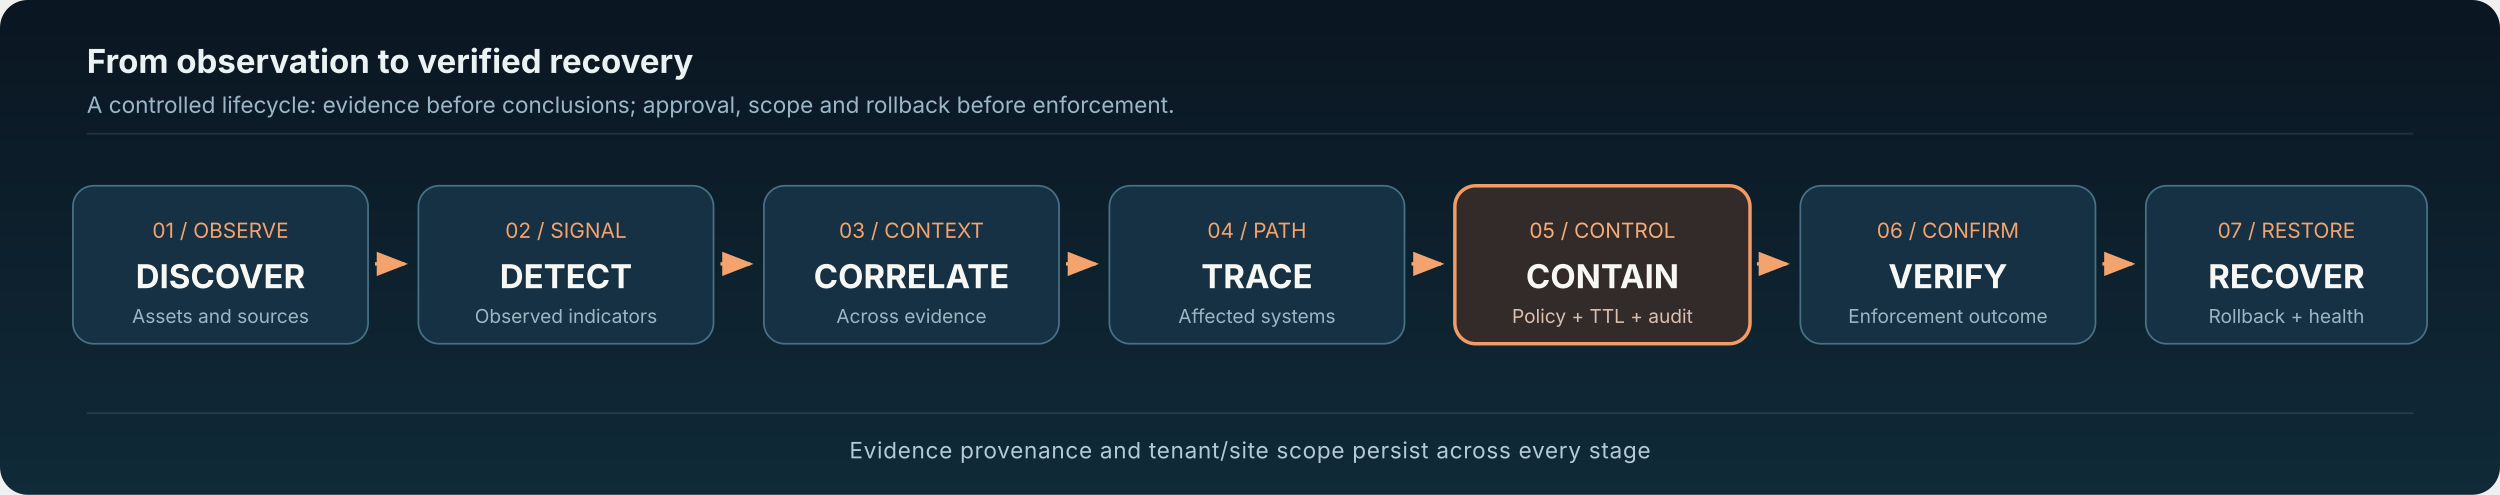
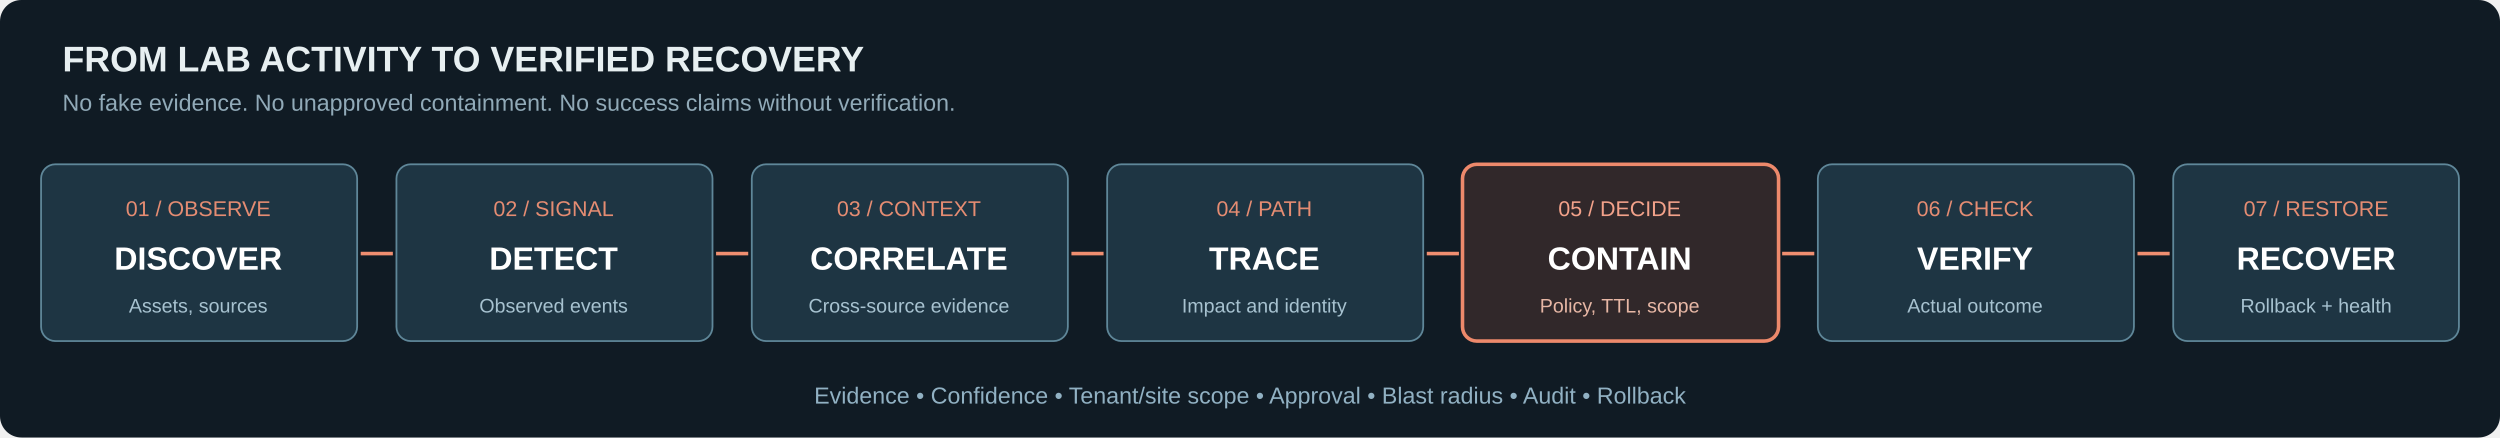
- <svg xmlns="http://www.w3.org/2000/svg" width="1440" height="285" viewBox="0 0 1440 285" role="img" aria-labelledby="title description">
-   <defs>
-     <linearGradient id="bg" x1="0" y1="0" x2="0" y2="1">
-       <stop stop-color="#0a1621" />
-       <stop offset="1" stop-color="#102a38" />
-     </linearGradient>
-     <marker id="arrow" markerWidth="10" markerHeight="10" refX="8" refY="3.5" orient="auto">
-       <path d="M0 0L9 3.5L0 7z" fill="#f3a36e" />
-     </marker>
-   </defs>
-   <rect width="1440" height="285" rx="16" fill="url(#bg)" />
-   <g font-family="Inter,Arial,Helvetica,sans-serif">
-     <text x="50" y="42" fill="#eaf2f3" font-size="19" font-weight="700">From observation to verified recovery</text>
-     <text x="50" y="65" fill="#9bb7c7" font-size="13">A controlled lifecycle: evidence before conclusions; approval, scope and rollback before enforcement.</text>
+ <svg xmlns="http://www.w3.org/2000/svg" width="1400" height="245" viewBox="0 0 1400 245" role="img" aria-labelledby="title desc">
+   <rect width="1400" height="245" rx="12" fill="#101b24" />
+   <text x="35" y="40" fill="#e7eff1" font-family="Arial" font-weight="700" font-size="20">FROM LAB ACTIVITY TO VERIFIED RECOVERY</text>
+   <text x="35" y="62" fill="#91aab8" font-family="Arial" font-size="13">No fake evidence. No unapproved containment. No success claims without verification.</text>
+   <g font-family="Arial,Helvetica,sans-serif" text-anchor="middle">
+     <rect x="23" y="92" width="177" height="99" rx="8" fill="#1e3543" stroke="#5f8799" />
+     <text x="111" y="121" fill="#e58c72" font-size="12">01  /  OBSERVE</text>
+     <text x="111" y="151" fill="#fff" font-size="18" font-weight="700">DISCOVER</text>
+     <text x="111" y="175" fill="#a7c2d0" font-size="11">Assets, sources</text>
+     <rect x="222" y="92" width="177" height="99" rx="8" fill="#1e3543" stroke="#5f8799" />
+     <text x="310" y="121" fill="#e58c72" font-size="12">02  /  SIGNAL</text>
+     <text x="310" y="151" fill="#fff" font-size="18" font-weight="700">DETECT</text>
+     <text x="310" y="175" fill="#a7c2d0" font-size="11">Observed events</text>
+     <rect x="421" y="92" width="177" height="99" rx="8" fill="#1e3543" stroke="#5f8799" />
+     <text x="509" y="121" fill="#e58c72" font-size="12">03  /  CONTEXT</text>
+     <text x="509" y="151" fill="#fff" font-size="18" font-weight="700">CORRELATE</text>
+     <text x="509" y="175" fill="#a7c2d0" font-size="11">Cross-source evidence</text>
+     <rect x="620" y="92" width="177" height="99" rx="8" fill="#1e3543" stroke="#5f8799" />
+     <text x="708" y="121" fill="#e58c72" font-size="12">04  /  PATH</text>
+     <text x="708" y="151" fill="#fff" font-size="18" font-weight="700">TRACE</text>
+     <text x="708" y="175" fill="#a7c2d0" font-size="11">Impact and identity</text>
+     <rect x="819" y="92" width="177" height="99" rx="8" fill="#31282a" stroke="#ed896b" stroke-width="2" />
+     <text x="907" y="121" fill="#f3a28a" font-size="12">05  /  DECIDE</text>
+     <text x="907" y="151" fill="#fff" font-size="18" font-weight="700">CONTAIN</text>
+     <text x="907" y="175" fill="#e7b7a5" font-size="11">Policy, TTL, scope</text>
+     <rect x="1018" y="92" width="177" height="99" rx="8" fill="#1e3543" stroke="#5f8799" />
+     <text x="1106" y="121" fill="#e58c72" font-size="12">06  /  CHECK</text>
+     <text x="1106" y="151" fill="#fff" font-size="18" font-weight="700">VERIFY</text>
+     <text x="1106" y="175" fill="#a7c2d0" font-size="11">Actual outcome</text>
+     <rect x="1217" y="92" width="160" height="99" rx="8" fill="#1e3543" stroke="#5f8799" />
+     <text x="1297" y="121" fill="#e58c72" font-size="12">07  /  RESTORE</text>
+     <text x="1297" y="151" fill="#fff" font-size="18" font-weight="700">RECOVER</text>
+     <text x="1297" y="175" fill="#a7c2d0" font-size="11">Rollback + health</text>
  </g>
-   <g stroke="#a2bfd0" stroke-opacity=".15">
-     <path d="M50 77H1390" />
-     <path d="M50 238H1390" />
+   <g stroke="#ef8e70" stroke-width="2" fill="none">
+     <path d="M202 142h18m181 0h18m181 0h18m181 0h18m181 0h18m181 0h18" />
  </g>
-   <g font-family="Inter,Arial,Helvetica,sans-serif" text-anchor="middle">
-     <rect x="42" y="107" width="170" height="91" rx="12" fill="#163143" stroke="#477186" />
-     <text x="127" y="137" font-size="12" fill="#f5a26d">01 / OBSERVE</text>
-     <text x="127" y="166" fill="#f7f7f4" font-size="19" font-weight="700">DISCOVER</text>
-     <text x="127" y="186" fill="#9db6c5" font-size="11">Assets and sources</text>
-     <rect x="241" y="107" width="170" height="91" rx="12" fill="#163143" stroke="#477186" />
-     <text x="326" y="137" font-size="12" fill="#f5a26d">02 / SIGNAL</text>
-     <text x="326" y="166" fill="#f7f7f4" font-size="19" font-weight="700">DETECT</text>
-     <text x="326" y="186" fill="#9db6c5" font-size="11">Observed indicators</text>
-     <rect x="440" y="107" width="170" height="91" rx="12" fill="#163143" stroke="#477186" />
-     <text x="525" y="137" font-size="12" fill="#f5a26d">03 / CONTEXT</text>
-     <text x="525" y="166" fill="#f7f7f4" font-size="19" font-weight="700">CORRELATE</text>
-     <text x="525" y="186" fill="#9db6c5" font-size="11">Across evidence</text>
-     <rect x="639" y="107" width="170" height="91" rx="12" fill="#163143" stroke="#477186" />
-     <text x="724" y="137" font-size="12" fill="#f5a26d">04 / PATH</text>
-     <text x="724" y="166" fill="#f7f7f4" font-size="19" font-weight="700">TRACE</text>
-     <text x="724" y="186" fill="#9db6c5" font-size="11">Affected systems</text>
-     <rect x="838" y="107" width="170" height="91" rx="12" fill="#332a2a" stroke="#f19b67" stroke-width="2" />
-     <text x="923" y="137" font-size="12" fill="#f5ad77">05 / CONTROL</text>
-     <text x="923" y="166" fill="#f7f7f4" font-size="19" font-weight="700">CONTAIN</text>
-     <text x="923" y="186" fill="#dac0af" font-size="11">Policy + TTL + audit</text>
-     <rect x="1037" y="107" width="170" height="91" rx="12" fill="#163143" stroke="#477186" />
-     <text x="1122" y="137" font-size="12" fill="#f5a26d">06 / CONFIRM</text>
-     <text x="1122" y="166" fill="#f7f7f4" font-size="19" font-weight="700">VERIFY</text>
-     <text x="1122" y="186" fill="#9db6c5" font-size="11">Enforcement outcome</text>
-     <rect x="1236" y="107" width="162" height="91" rx="12" fill="#163143" stroke="#477186" />
-     <text x="1317" y="137" font-size="12" fill="#f5a26d">07 / RESTORE</text>
-     <text x="1317" y="166" fill="#f7f7f4" font-size="19" font-weight="700">RECOVER</text>
-     <text x="1317" y="186" fill="#9db6c5" font-size="11">Rollback + health</text>
-   </g>
-   <g stroke="#f3a36e" stroke-width="2" marker-end="url(#arrow)">
-     <path d="M216 152H233" />
-     <path d="M415 152H432" />
-     <path d="M614 152H631" />
-     <path d="M813 152H830" />
-     <path d="M1012 152H1029" />
-     <path d="M1211 152H1228" />
-   </g>
-   <text x="720" y="264" text-anchor="middle" font-family="Inter,Arial,Helvetica,sans-serif" font-size="13" fill="#b2cbd5" letter-spacing=".4">Evidence provenance and tenant/site scope persist across every stage</text>
+   <text x="700" y="226" text-anchor="middle" fill="#91b1c3" font-family="Arial" font-size="13">Evidence  •  Confidence  •  Tenant/site scope  •  Approval  •  Blast radius  •  Audit  •  Rollback</text>
</svg>
